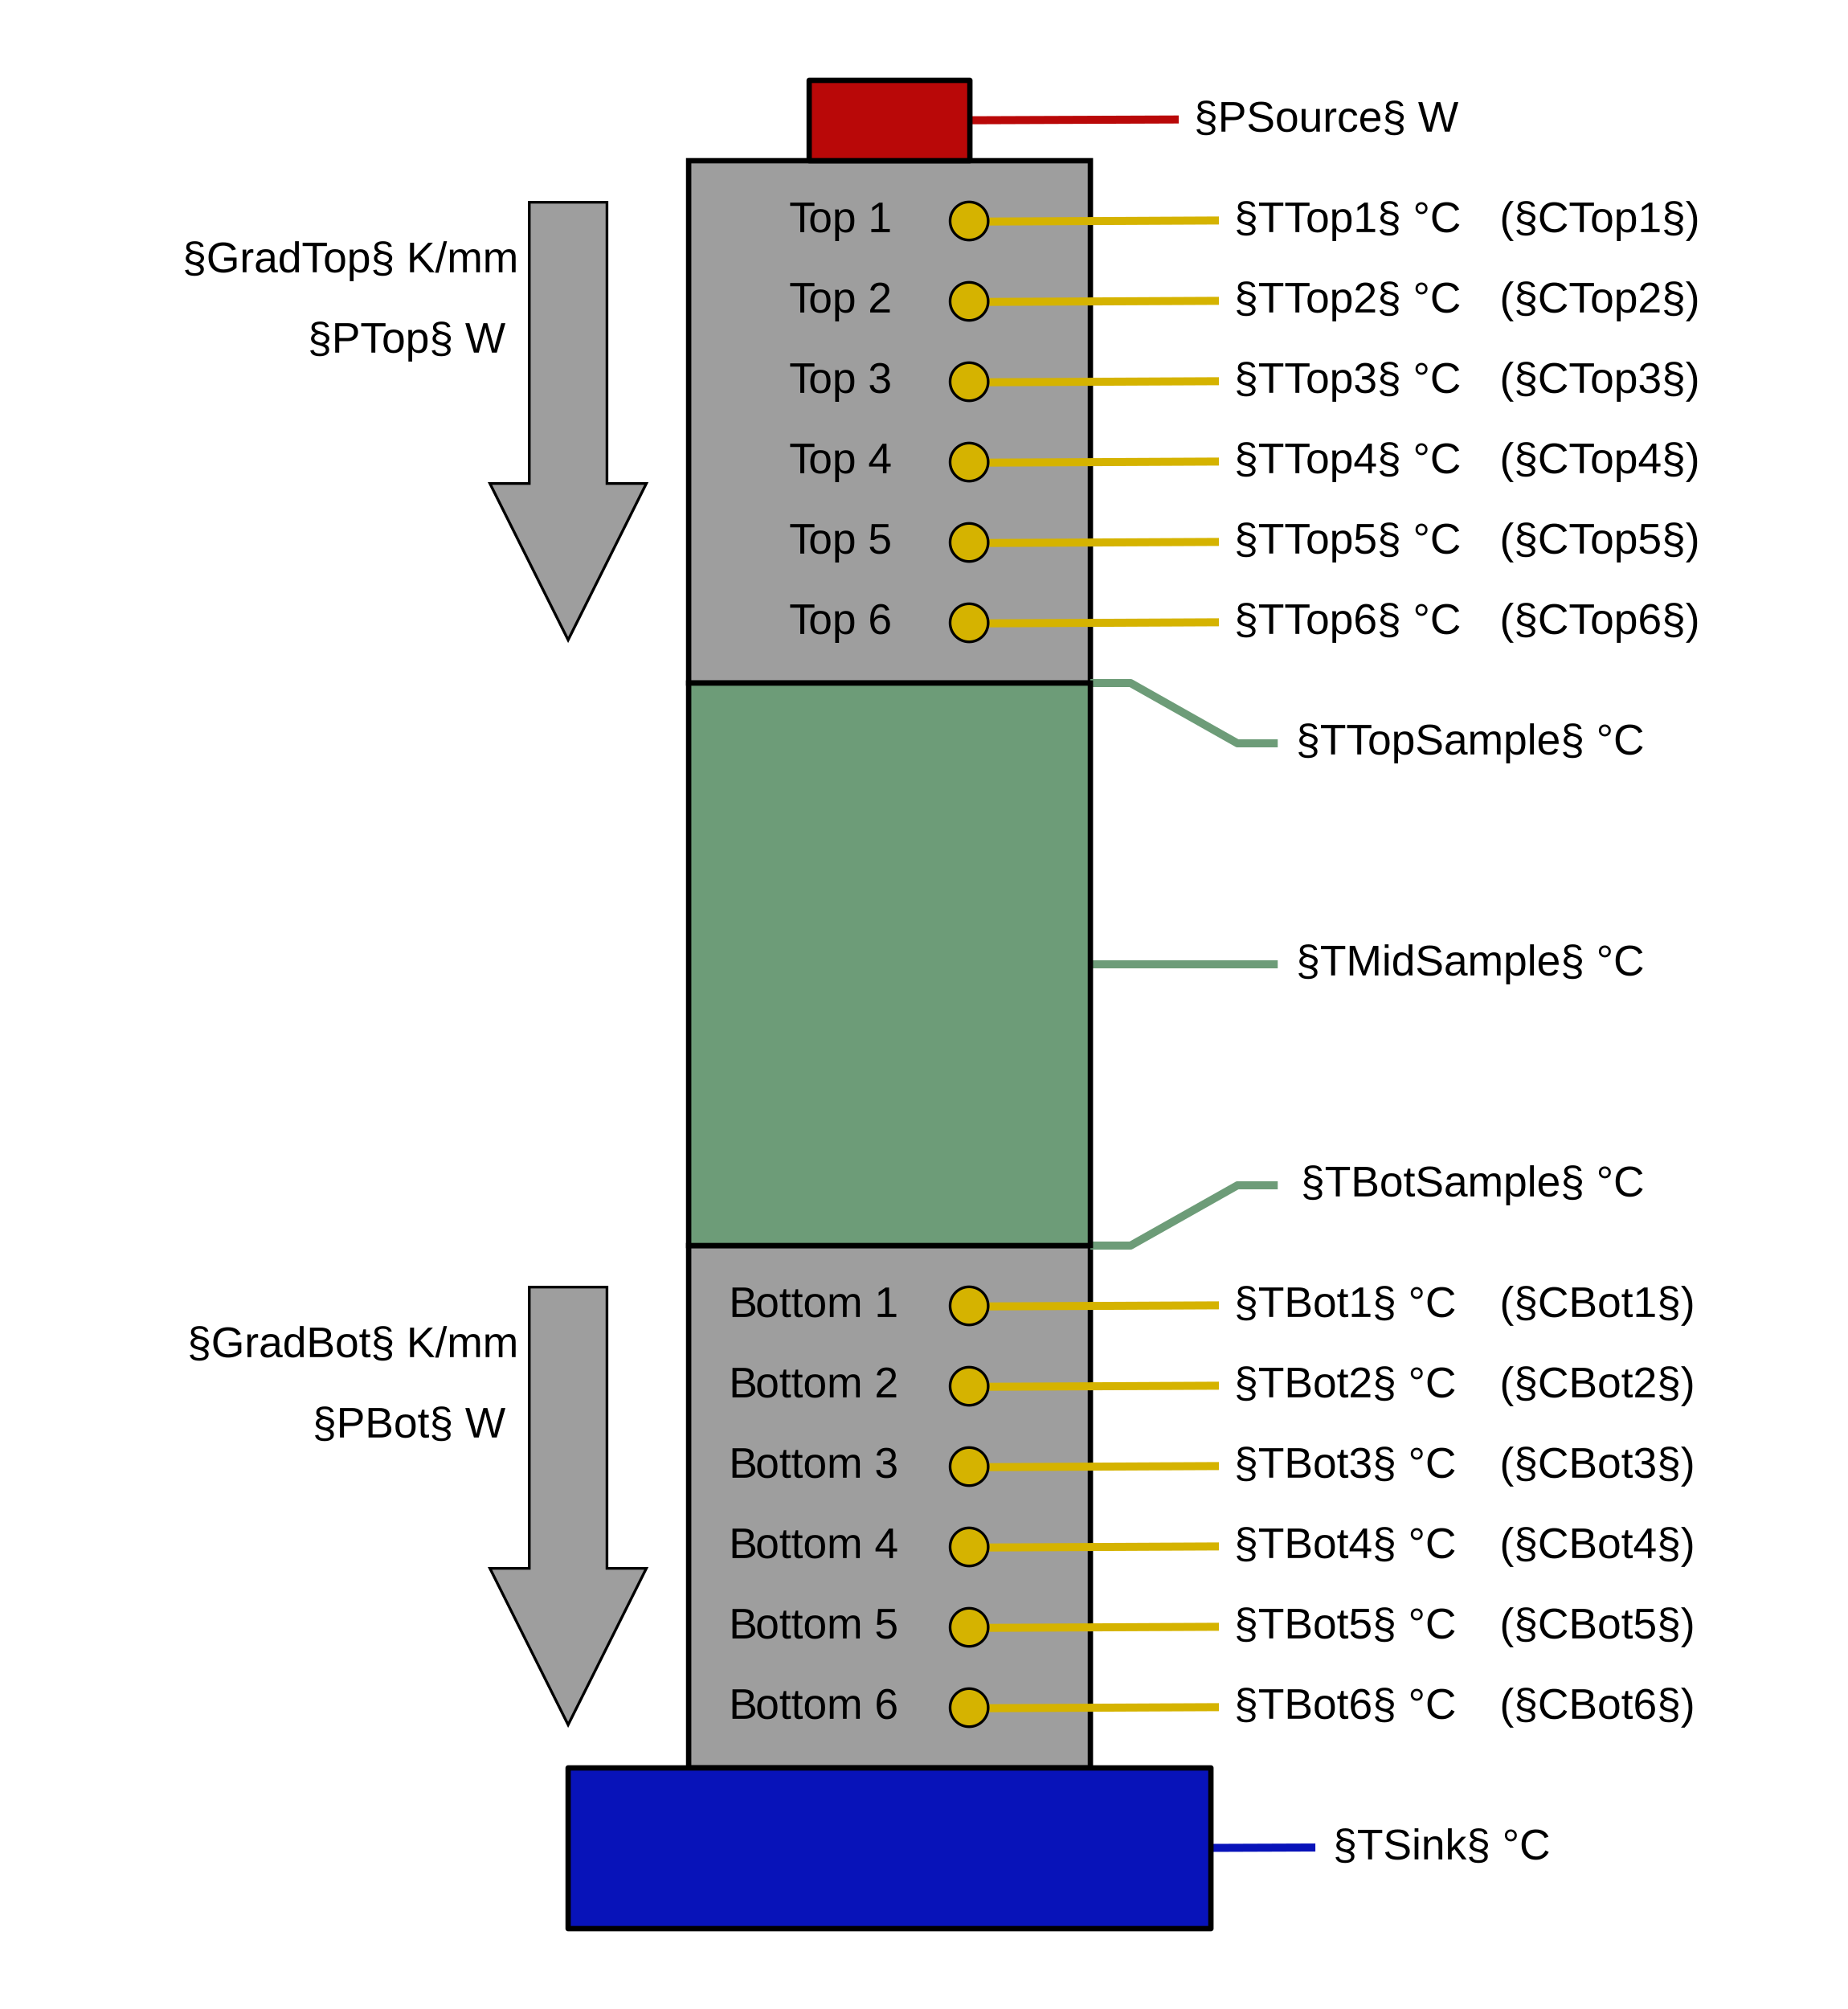
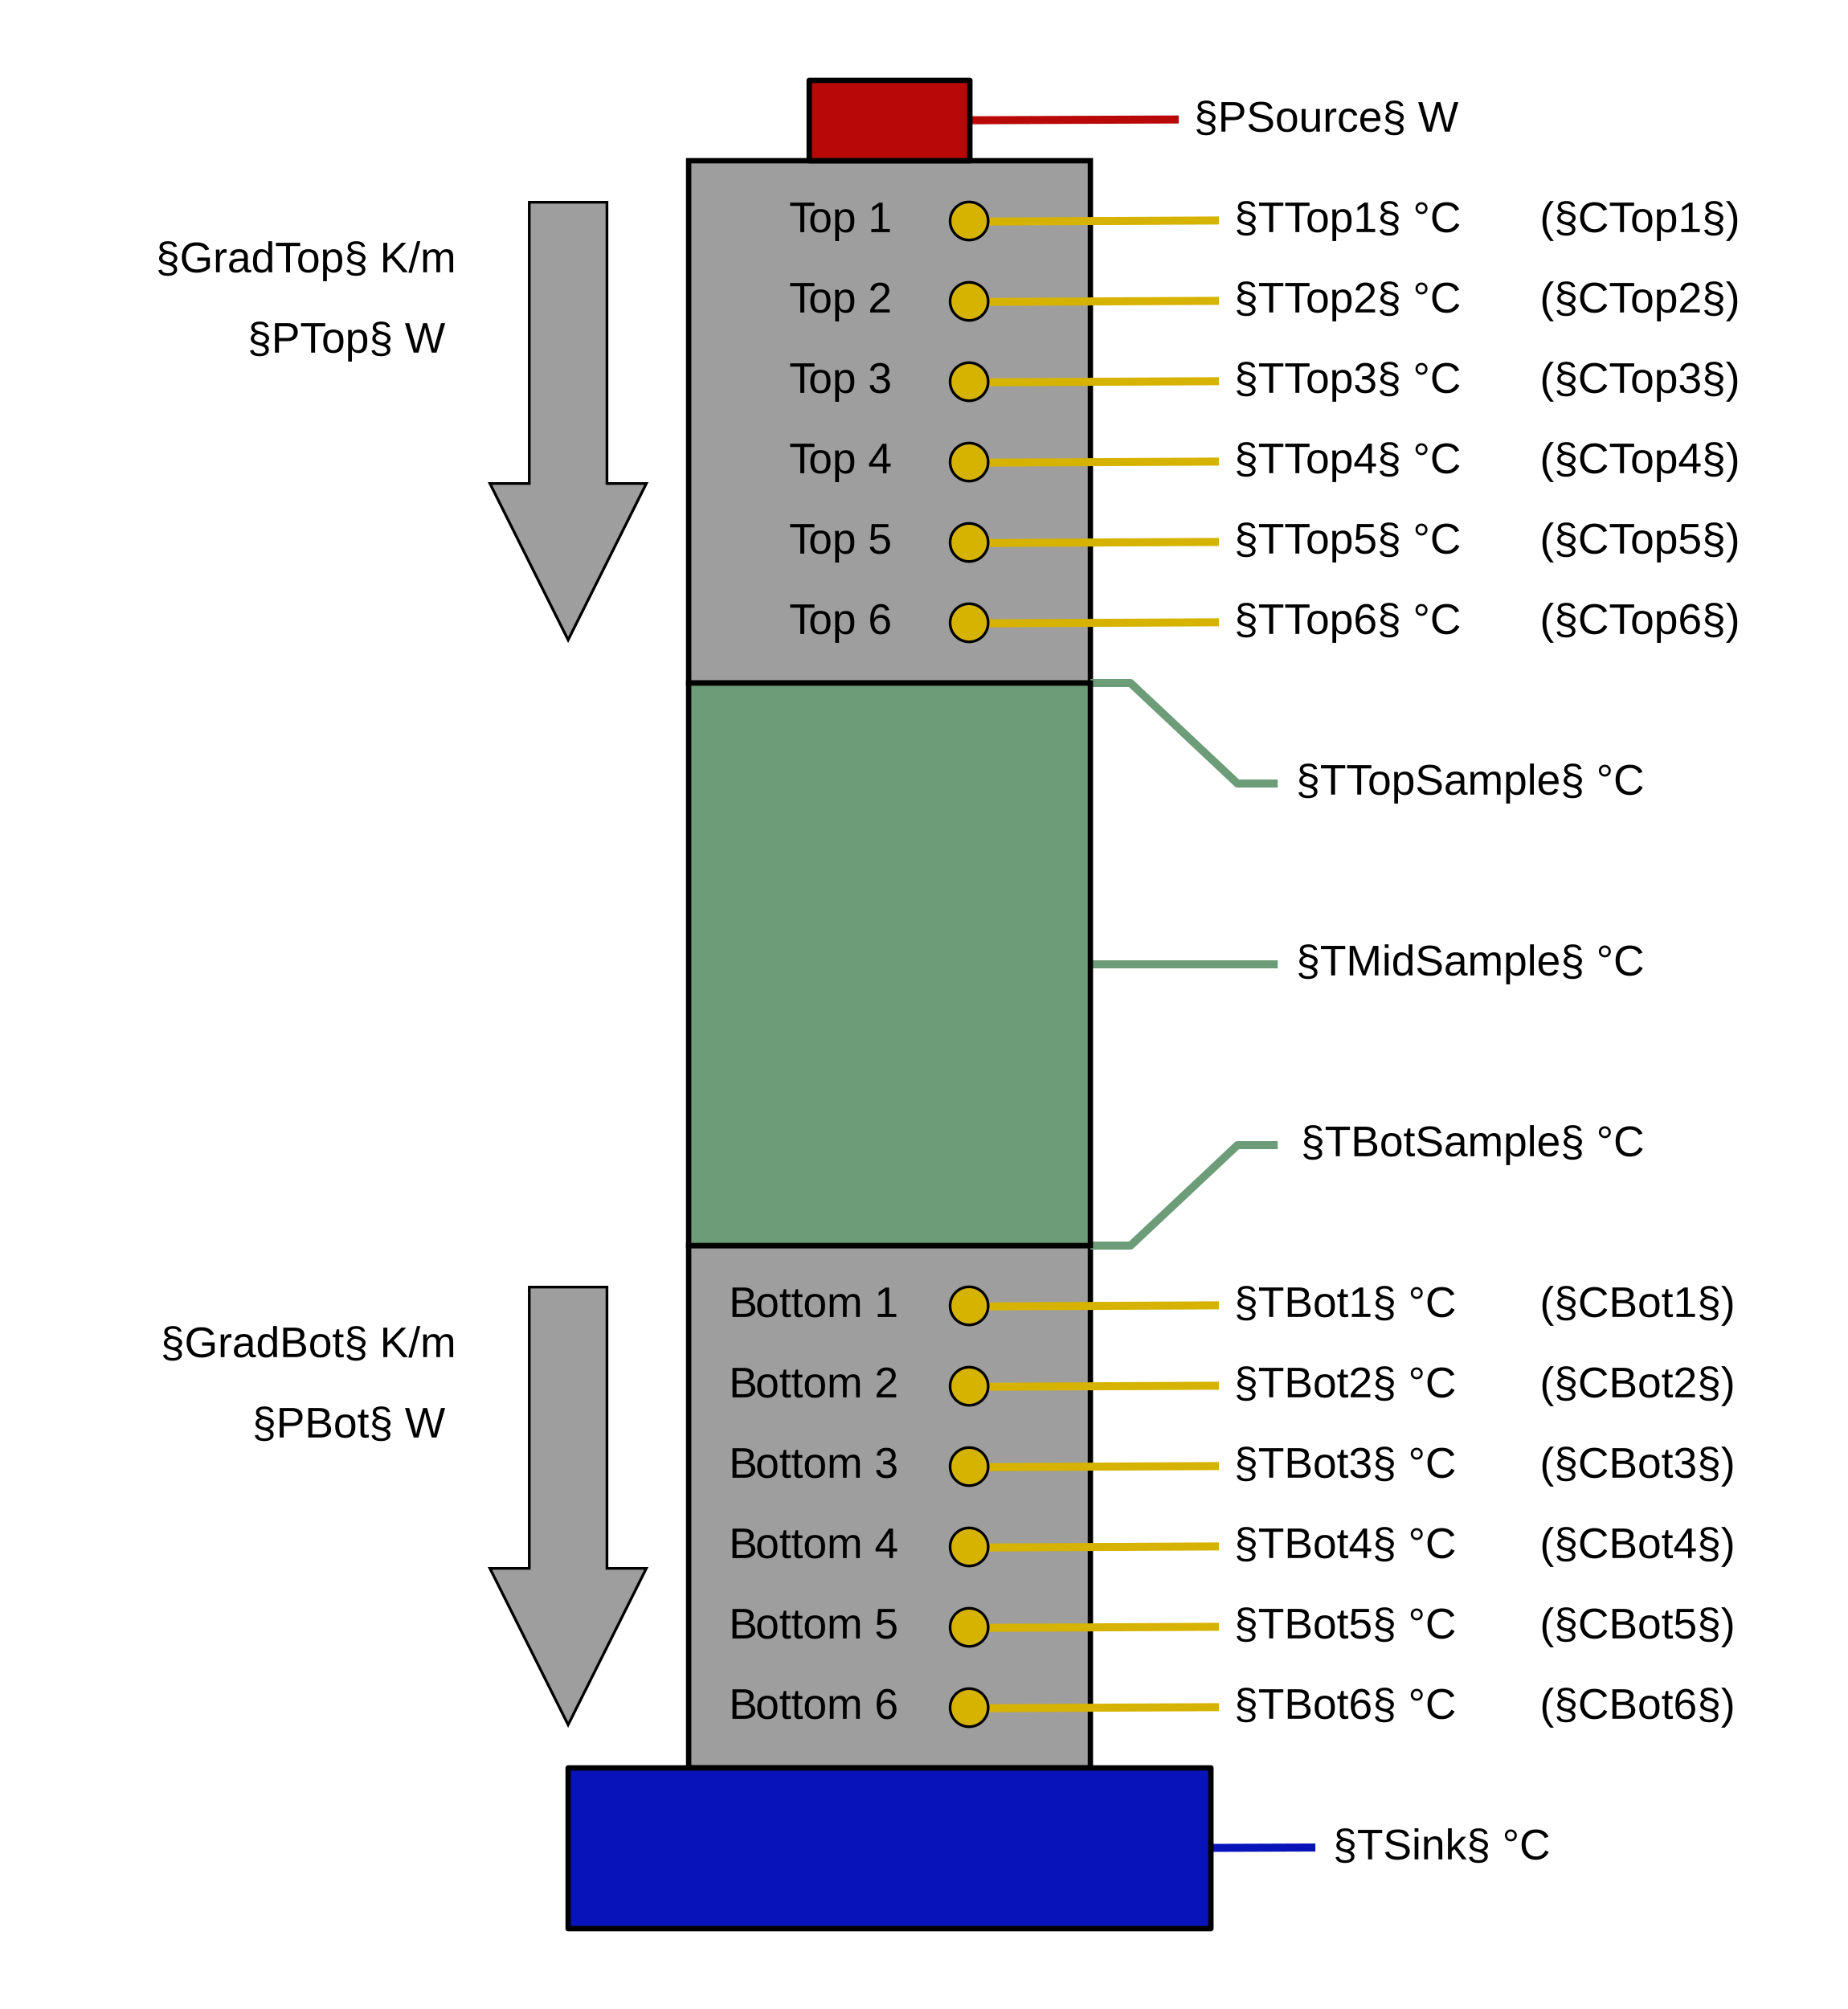
<svg xmlns="http://www.w3.org/2000/svg" width="100%" height="100%" viewBox="0 0 460 500" version="1.1" xml:space="preserve" style="fill-rule:evenodd;clip-rule:evenodd;stroke-miterlimit:1.5;">
  <g>
    <g>
      <g id="Bottom">
        <rect x="171.417" y="310" width="100" height="130" style="fill:rgb(158,158,158);stroke:black;stroke-width:1.33px;" />
        <g id="Bottom1">
          <path d="M245.972,325.138l57.444,-0.265" style="fill:none;stroke:rgb(213,179,0);stroke-width:2px;stroke-linejoin:round;" />
          <text x="181.454px" y="327.779px" style="font-family:'ArialMT', 'Arial', sans-serif;font-size:10.667px;">B<tspan x="188.035px 193.434px 195.864px 198.294px 203.693px 212.045px 214.475px " y="327.779px 327.779px 327.779px 327.779px 327.779px 327.779px 327.779px ">ottom 1</tspan>
          </text>
          <text x="307.229px" y="327.766px" style="font-family:'ArialMT', 'Arial', sans-serif;font-size:10.667px;">
            <tspan x="307.229px 312.627px 318.61px 325.191px 330.59px 333.02px 338.419px 343.818px 346.248px 349.981px " y="327.766px 327.766px 327.766px 327.766px 327.766px 327.766px 327.766px 327.766px 327.766px 327.766px ">§TBot1§ °C</tspan>
          </text>
-           <text x="373.299px" y="327.766px" style="font-family:'ArialMT', 'Arial', sans-serif;font-size:10.667px;">
-             <tspan x="373.299px 376.318px 381.717px 388.887px 395.468px 400.867px 403.297px 408.696px 414.095px " y="327.766px 327.766px 327.766px 327.766px 327.766px 327.766px 327.766px 327.766px 327.766px ">(§CBot1§)</tspan>
+           <text x="383.299px" y="327.766px" style="font-family:'ArialMT', 'Arial', sans-serif;font-size:10.667px;">
+             <tspan x="383.299px 386.318px 391.717px 398.887px 405.468px 410.867px 413.297px 418.696px 424.095px " y="327.766px 327.766px 327.766px 327.766px 327.766px 327.766px 327.766px 327.766px 327.766px ">(§CBot1§)</tspan>
          </text>
          <circle cx="241.232" cy="325.005" r="4.74" style="fill:rgb(213,179,0);stroke:black;stroke-width:0.67px;stroke-linejoin:round;" />
        </g>
        <g id="Bottom2">
          <path d="M245.972,345.138l57.444,-0.265" style="fill:none;stroke:rgb(213,179,0);stroke-width:2px;stroke-linejoin:round;" />
          <text x="181.454px" y="347.779px" style="font-family:'ArialMT', 'Arial', sans-serif;font-size:10.667px;">B<tspan x="188.035px 193.434px 195.864px 198.294px 203.693px 212.045px 214.475px " y="347.779px 347.779px 347.779px 347.779px 347.779px 347.779px 347.779px ">ottom 2</tspan>
          </text>
          <text x="307.229px" y="347.766px" style="font-family:'ArialMT', 'Arial', sans-serif;font-size:10.667px;">
            <tspan x="307.229px 312.627px 318.61px 325.191px 330.59px 333.02px 338.419px 343.818px 346.248px 349.981px " y="347.766px 347.766px 347.766px 347.766px 347.766px 347.766px 347.766px 347.766px 347.766px 347.766px ">§TBot2§ °C</tspan>
          </text>
-           <text x="373.299px" y="347.766px" style="font-family:'ArialMT', 'Arial', sans-serif;font-size:10.667px;">
-             <tspan x="373.299px 376.318px 381.717px 388.887px 395.468px 400.867px 403.297px 408.696px 414.095px " y="347.766px 347.766px 347.766px 347.766px 347.766px 347.766px 347.766px 347.766px 347.766px ">(§CBot2§)</tspan>
+           <text x="383.299px" y="347.766px" style="font-family:'ArialMT', 'Arial', sans-serif;font-size:10.667px;">
+             <tspan x="383.299px 386.318px 391.717px 398.887px 405.468px 410.867px 413.297px 418.696px 424.095px " y="347.766px 347.766px 347.766px 347.766px 347.766px 347.766px 347.766px 347.766px 347.766px ">(§CBot2§)</tspan>
          </text>
          <circle cx="241.232" cy="345.005" r="4.74" style="fill:rgb(213,179,0);stroke:black;stroke-width:0.67px;stroke-linejoin:round;" />
        </g>
        <g id="Bottom3">
          <path d="M245.972,365.138l57.444,-0.265" style="fill:none;stroke:rgb(213,179,0);stroke-width:2px;stroke-linejoin:round;" />
          <text x="181.454px" y="367.779px" style="font-family:'ArialMT', 'Arial', sans-serif;font-size:10.667px;">B<tspan x="188.035px 193.434px 195.864px 198.294px 203.693px 212.045px 214.475px " y="367.779px 367.779px 367.779px 367.779px 367.779px 367.779px 367.779px ">ottom 3</tspan>
          </text>
          <text x="307.229px" y="367.766px" style="font-family:'ArialMT', 'Arial', sans-serif;font-size:10.667px;">
            <tspan x="307.229px 312.627px 318.61px 325.191px 330.59px 333.02px 338.419px 343.818px 346.248px 349.981px " y="367.766px 367.766px 367.766px 367.766px 367.766px 367.766px 367.766px 367.766px 367.766px 367.766px ">§TBot3§ °C</tspan>
          </text>
-           <text x="373.299px" y="367.766px" style="font-family:'ArialMT', 'Arial', sans-serif;font-size:10.667px;">
-             <tspan x="373.299px 376.318px 381.717px 388.887px 395.468px 400.867px 403.297px 408.696px 414.095px " y="367.766px 367.766px 367.766px 367.766px 367.766px 367.766px 367.766px 367.766px 367.766px ">(§CBot3§)</tspan>
+           <text x="383.299px" y="367.766px" style="font-family:'ArialMT', 'Arial', sans-serif;font-size:10.667px;">
+             <tspan x="383.299px 386.318px 391.717px 398.887px 405.468px 410.867px 413.297px 418.696px 424.095px " y="367.766px 367.766px 367.766px 367.766px 367.766px 367.766px 367.766px 367.766px 367.766px ">(§CBot3§)</tspan>
          </text>
          <circle cx="241.232" cy="365.005" r="4.74" style="fill:rgb(213,179,0);stroke:black;stroke-width:0.67px;stroke-linejoin:round;" />
        </g>
        <g id="Bottom4">
          <path d="M245.972,385.138l57.444,-0.265" style="fill:none;stroke:rgb(213,179,0);stroke-width:2px;stroke-linejoin:round;" />
          <text x="181.454px" y="387.779px" style="font-family:'ArialMT', 'Arial', sans-serif;font-size:10.667px;">B<tspan x="188.035px 193.434px 195.864px 198.294px 203.693px 212.045px 214.475px " y="387.779px 387.779px 387.779px 387.779px 387.779px 387.779px 387.779px ">ottom 4</tspan>
          </text>
          <text x="307.229px" y="387.766px" style="font-family:'ArialMT', 'Arial', sans-serif;font-size:10.667px;">
            <tspan x="307.229px 312.627px 318.61px 325.191px 330.59px 333.02px 338.419px 343.818px 346.248px 349.981px " y="387.766px 387.766px 387.766px 387.766px 387.766px 387.766px 387.766px 387.766px 387.766px 387.766px ">§TBot4§ °C</tspan>
          </text>
-           <text x="373.299px" y="387.766px" style="font-family:'ArialMT', 'Arial', sans-serif;font-size:10.667px;">
-             <tspan x="373.299px 376.318px 381.717px 388.887px 395.468px 400.867px 403.297px 408.696px 414.095px " y="387.766px 387.766px 387.766px 387.766px 387.766px 387.766px 387.766px 387.766px 387.766px ">(§CBot4§)</tspan>
+           <text x="383.299px" y="387.766px" style="font-family:'ArialMT', 'Arial', sans-serif;font-size:10.667px;">
+             <tspan x="383.299px 386.318px 391.717px 398.887px 405.468px 410.867px 413.297px 418.696px 424.095px " y="387.766px 387.766px 387.766px 387.766px 387.766px 387.766px 387.766px 387.766px 387.766px ">(§CBot4§)</tspan>
          </text>
          <circle cx="241.232" cy="385.005" r="4.74" style="fill:rgb(213,179,0);stroke:black;stroke-width:0.67px;stroke-linejoin:round;" />
        </g>
        <g id="Bottom5">
          <path d="M245.972,405.138l57.444,-0.265" style="fill:none;stroke:rgb(213,179,0);stroke-width:2px;stroke-linejoin:round;" />
          <text x="181.454px" y="407.779px" style="font-family:'ArialMT', 'Arial', sans-serif;font-size:10.667px;">B<tspan x="188.035px 193.434px 195.864px 198.294px 203.693px 212.045px 214.475px " y="407.779px 407.779px 407.779px 407.779px 407.779px 407.779px 407.779px ">ottom 5</tspan>
          </text>
          <text x="307.229px" y="407.766px" style="font-family:'ArialMT', 'Arial', sans-serif;font-size:10.667px;">
            <tspan x="307.229px 312.627px 318.61px 325.191px 330.59px 333.02px 338.419px 343.818px 346.248px 349.981px " y="407.766px 407.766px 407.766px 407.766px 407.766px 407.766px 407.766px 407.766px 407.766px 407.766px ">§TBot5§ °C</tspan>
          </text>
-           <text x="373.299px" y="407.766px" style="font-family:'ArialMT', 'Arial', sans-serif;font-size:10.667px;">
-             <tspan x="373.299px 376.318px 381.717px 388.887px 395.468px 400.867px 403.297px 408.696px 414.095px " y="407.766px 407.766px 407.766px 407.766px 407.766px 407.766px 407.766px 407.766px 407.766px ">(§CBot5§)</tspan>
+           <text x="383.299px" y="407.766px" style="font-family:'ArialMT', 'Arial', sans-serif;font-size:10.667px;">
+             <tspan x="383.299px 386.318px 391.717px 398.887px 405.468px 410.867px 413.297px 418.696px 424.095px " y="407.766px 407.766px 407.766px 407.766px 407.766px 407.766px 407.766px 407.766px 407.766px ">(§CBot5§)</tspan>
          </text>
          <circle cx="241.232" cy="405.005" r="4.74" style="fill:rgb(213,179,0);stroke:black;stroke-width:0.67px;stroke-linejoin:round;" />
        </g>
        <g id="Bottom6">
          <path d="M245.972,425.138l57.444,-0.265" style="fill:none;stroke:rgb(213,179,0);stroke-width:2px;stroke-linejoin:round;" />
          <text x="181.454px" y="427.779px" style="font-family:'ArialMT', 'Arial', sans-serif;font-size:10.667px;">B<tspan x="188.035px 193.434px 195.864px 198.294px 203.693px 212.045px 214.475px " y="427.779px 427.779px 427.779px 427.779px 427.779px 427.779px 427.779px ">ottom 6</tspan>
          </text>
          <text x="307.229px" y="427.766px" style="font-family:'ArialMT', 'Arial', sans-serif;font-size:10.667px;">
            <tspan x="307.229px 312.627px 318.61px 325.191px 330.59px 333.02px 338.419px 343.818px 346.248px 349.981px " y="427.766px 427.766px 427.766px 427.766px 427.766px 427.766px 427.766px 427.766px 427.766px 427.766px ">§TBot6§ °C</tspan>
          </text>
-           <text x="373.299px" y="427.766px" style="font-family:'ArialMT', 'Arial', sans-serif;font-size:10.667px;">
-             <tspan x="373.299px 376.318px 381.717px 388.887px 395.468px 400.867px 403.297px 408.696px 414.095px " y="427.766px 427.766px 427.766px 427.766px 427.766px 427.766px 427.766px 427.766px 427.766px ">(§CBot6§)</tspan>
+           <text x="383.299px" y="427.766px" style="font-family:'ArialMT', 'Arial', sans-serif;font-size:10.667px;">
+             <tspan x="383.299px 386.318px 391.717px 398.887px 405.468px 410.867px 413.297px 418.696px 424.095px " y="427.766px 427.766px 427.766px 427.766px 427.766px 427.766px 427.766px 427.766px 427.766px ">(§CBot6§)</tspan>
          </text>
          <circle cx="241.232" cy="425.005" r="4.74" style="fill:rgb(213,179,0);stroke:black;stroke-width:0.67px;stroke-linejoin:round;" />
        </g>
      </g>
      <path d="M301.417,459.903l26,-0.097" style="fill:none;stroke:rgb(8,19,185);stroke-width:2px;stroke-linejoin:round;" />
      <rect x="141.417" y="440" width="160" height="40" style="fill:rgb(8,19,185);stroke:black;stroke-width:1.33px;stroke-linejoin:round;" />
      <text x="331.842px" y="462.76px" style="font-family:'ArialMT', 'Arial', sans-serif;font-size:10.667px;">
        <tspan x="331.842px 337.241px 343.223px 349.804px 351.641px 357.04px 361.84px 367.239px 369.669px 373.401px " y="462.76px 462.76px 462.76px 462.76px 462.76px 462.76px 462.76px 462.76px 462.76px 462.76px ">§TSink§ °C</tspan>
      </text>
    </g>
    <g>
      <g id="Top">
        <rect x="171.417" y="40" width="100" height="130" style="fill:rgb(158,158,158);stroke:black;stroke-width:1.33px;" />
        <g id="Top1">
          <path d="M245.972,55.138l57.444,-0.265" style="fill:none;stroke:rgb(213,179,0);stroke-width:2px;stroke-linejoin:round;" />
          <text x="196.447px" y="57.779px" style="font-family:'ArialMT', 'Arial', sans-serif;font-size:10.667px;">T<tspan x="201.247px 206.646px 212.045px 214.475px " y="57.779px 57.779px 57.779px 57.779px ">op 1</tspan>
          </text>
          <text x="307.229px" y="57.766px" style="font-family:'ArialMT', 'Arial', sans-serif;font-size:10.667px;">
            <tspan x="307.229px 312.627px 318.61px 323.41px 328.809px 334.208px 339.607px 345.006px 347.436px 351.168px " y="57.766px 57.766px 57.766px 57.766px 57.766px 57.766px 57.766px 57.766px 57.766px 57.766px ">§TTop1§ °C</tspan>
          </text>
-           <text x="373.299px" y="57.766px" style="font-family:'ArialMT', 'Arial', sans-serif;font-size:10.667px;">
-             <tspan x="373.299px 376.318px 381.717px 388.887px 393.687px 399.086px 404.485px 409.884px 415.283px " y="57.766px 57.766px 57.766px 57.766px 57.766px 57.766px 57.766px 57.766px 57.766px ">(§CTop1§)</tspan>
+           <text x="383.299px" y="57.766px" style="font-family:'ArialMT', 'Arial', sans-serif;font-size:10.667px;">
+             <tspan x="383.299px 386.318px 391.717px 398.887px 403.687px 409.086px 414.485px 419.884px 425.283px " y="57.766px 57.766px 57.766px 57.766px 57.766px 57.766px 57.766px 57.766px 57.766px ">(§CTop1§)</tspan>
          </text>
          <circle cx="241.232" cy="55.005" r="4.74" style="fill:rgb(213,179,0);stroke:black;stroke-width:0.67px;stroke-linejoin:round;" />
        </g>
        <g id="Top2">
          <path d="M245.972,75.138l57.444,-0.265" style="fill:none;stroke:rgb(213,179,0);stroke-width:2px;stroke-linejoin:round;" />
          <text x="196.447px" y="77.779px" style="font-family:'ArialMT', 'Arial', sans-serif;font-size:10.667px;">T<tspan x="201.247px 206.646px 212.045px 214.475px " y="77.779px 77.779px 77.779px 77.779px ">op 2</tspan>
          </text>
          <text x="307.229px" y="77.766px" style="font-family:'ArialMT', 'Arial', sans-serif;font-size:10.667px;">
            <tspan x="307.229px 312.627px 318.61px 323.41px 328.809px 334.208px 339.607px 345.006px 347.436px 351.168px " y="77.766px 77.766px 77.766px 77.766px 77.766px 77.766px 77.766px 77.766px 77.766px 77.766px ">§TTop2§ °C</tspan>
          </text>
-           <text x="373.299px" y="77.766px" style="font-family:'ArialMT', 'Arial', sans-serif;font-size:10.667px;">
-             <tspan x="373.299px 376.318px 381.717px 388.887px 393.687px 399.086px 404.485px 409.884px 415.283px " y="77.766px 77.766px 77.766px 77.766px 77.766px 77.766px 77.766px 77.766px 77.766px ">(§CTop2§)</tspan>
+           <text x="383.299px" y="77.766px" style="font-family:'ArialMT', 'Arial', sans-serif;font-size:10.667px;">
+             <tspan x="383.299px 386.318px 391.717px 398.887px 403.687px 409.086px 414.485px 419.884px 425.283px " y="77.766px 77.766px 77.766px 77.766px 77.766px 77.766px 77.766px 77.766px 77.766px ">(§CTop2§)</tspan>
          </text>
          <circle cx="241.232" cy="75.005" r="4.74" style="fill:rgb(213,179,0);stroke:black;stroke-width:0.67px;stroke-linejoin:round;" />
        </g>
        <g id="Top3">
          <path d="M245.972,95.138l57.444,-0.265" style="fill:none;stroke:rgb(213,179,0);stroke-width:2px;stroke-linejoin:round;" />
          <text x="196.447px" y="97.779px" style="font-family:'ArialMT', 'Arial', sans-serif;font-size:10.667px;">T<tspan x="201.247px 206.646px 212.045px 214.475px " y="97.779px 97.779px 97.779px 97.779px ">op 3</tspan>
          </text>
          <text x="307.229px" y="97.766px" style="font-family:'ArialMT', 'Arial', sans-serif;font-size:10.667px;">
            <tspan x="307.229px 312.627px 318.61px 323.41px 328.809px 334.208px 339.607px 345.006px 347.436px 351.168px " y="97.766px 97.766px 97.766px 97.766px 97.766px 97.766px 97.766px 97.766px 97.766px 97.766px ">§TTop3§ °C</tspan>
          </text>
-           <text x="373.299px" y="97.766px" style="font-family:'ArialMT', 'Arial', sans-serif;font-size:10.667px;">
-             <tspan x="373.299px 376.318px 381.717px 388.887px 393.687px 399.086px 404.485px 409.884px 415.283px " y="97.766px 97.766px 97.766px 97.766px 97.766px 97.766px 97.766px 97.766px 97.766px ">(§CTop3§)</tspan>
+           <text x="383.299px" y="97.766px" style="font-family:'ArialMT', 'Arial', sans-serif;font-size:10.667px;">
+             <tspan x="383.299px 386.318px 391.717px 398.887px 403.687px 409.086px 414.485px 419.884px 425.283px " y="97.766px 97.766px 97.766px 97.766px 97.766px 97.766px 97.766px 97.766px 97.766px ">(§CTop3§)</tspan>
          </text>
          <circle cx="241.232" cy="95.005" r="4.74" style="fill:rgb(213,179,0);stroke:black;stroke-width:0.67px;stroke-linejoin:round;" />
        </g>
        <g id="Top4">
          <path d="M245.972,115.138l57.444,-0.265" style="fill:none;stroke:rgb(213,179,0);stroke-width:2px;stroke-linejoin:round;" />
          <text x="196.447px" y="117.779px" style="font-family:'ArialMT', 'Arial', sans-serif;font-size:10.667px;">T<tspan x="201.247px 206.646px 212.045px 214.475px " y="117.779px 117.779px 117.779px 117.779px ">op 4</tspan>
          </text>
          <text x="307.229px" y="117.766px" style="font-family:'ArialMT', 'Arial', sans-serif;font-size:10.667px;">
            <tspan x="307.229px 312.627px 318.61px 323.41px 328.809px 334.208px 339.607px 345.006px 347.436px 351.168px " y="117.766px 117.766px 117.766px 117.766px 117.766px 117.766px 117.766px 117.766px 117.766px 117.766px ">§TTop4§ °C</tspan>
          </text>
-           <text x="373.299px" y="117.766px" style="font-family:'ArialMT', 'Arial', sans-serif;font-size:10.667px;">
-             <tspan x="373.299px 376.318px 381.717px 388.887px 393.687px 399.086px 404.485px 409.884px 415.283px " y="117.766px 117.766px 117.766px 117.766px 117.766px 117.766px 117.766px 117.766px 117.766px ">(§CTop4§)</tspan>
+           <text x="383.299px" y="117.766px" style="font-family:'ArialMT', 'Arial', sans-serif;font-size:10.667px;">
+             <tspan x="383.299px 386.318px 391.717px 398.887px 403.687px 409.086px 414.485px 419.884px 425.283px " y="117.766px 117.766px 117.766px 117.766px 117.766px 117.766px 117.766px 117.766px 117.766px ">(§CTop4§)</tspan>
          </text>
          <circle cx="241.232" cy="115.005" r="4.74" style="fill:rgb(213,179,0);stroke:black;stroke-width:0.67px;stroke-linejoin:round;" />
        </g>
        <g id="Top5">
          <path d="M245.972,135.138l57.444,-0.265" style="fill:none;stroke:rgb(213,179,0);stroke-width:2px;stroke-linejoin:round;" />
          <text x="196.447px" y="137.779px" style="font-family:'ArialMT', 'Arial', sans-serif;font-size:10.667px;">T<tspan x="201.247px 206.646px 212.045px 214.475px " y="137.779px 137.779px 137.779px 137.779px ">op 5</tspan>
          </text>
          <text x="307.229px" y="137.766px" style="font-family:'ArialMT', 'Arial', sans-serif;font-size:10.667px;">
            <tspan x="307.229px 312.627px 318.61px 323.41px 328.809px 334.208px 339.607px 345.006px 347.436px 351.168px " y="137.766px 137.766px 137.766px 137.766px 137.766px 137.766px 137.766px 137.766px 137.766px 137.766px ">§TTop5§ °C</tspan>
          </text>
-           <text x="373.299px" y="137.766px" style="font-family:'ArialMT', 'Arial', sans-serif;font-size:10.667px;">
-             <tspan x="373.299px 376.318px 381.717px 388.887px 393.687px 399.086px 404.485px 409.884px 415.283px " y="137.766px 137.766px 137.766px 137.766px 137.766px 137.766px 137.766px 137.766px 137.766px ">(§CTop5§)</tspan>
+           <text x="383.299px" y="137.766px" style="font-family:'ArialMT', 'Arial', sans-serif;font-size:10.667px;">
+             <tspan x="383.299px 386.318px 391.717px 398.887px 403.687px 409.086px 414.485px 419.884px 425.283px " y="137.766px 137.766px 137.766px 137.766px 137.766px 137.766px 137.766px 137.766px 137.766px ">(§CTop5§)</tspan>
          </text>
          <circle cx="241.232" cy="135.005" r="4.74" style="fill:rgb(213,179,0);stroke:black;stroke-width:0.67px;stroke-linejoin:round;" />
        </g>
        <g id="Top6">
          <path d="M245.972,155.138l57.444,-0.265" style="fill:none;stroke:rgb(213,179,0);stroke-width:2px;stroke-linejoin:round;" />
          <text x="196.447px" y="157.779px" style="font-family:'ArialMT', 'Arial', sans-serif;font-size:10.667px;">T<tspan x="201.247px 206.646px 212.045px 214.475px " y="157.779px 157.779px 157.779px 157.779px ">op 6</tspan>
          </text>
          <text x="307.229px" y="157.766px" style="font-family:'ArialMT', 'Arial', sans-serif;font-size:10.667px;">
            <tspan x="307.229px 312.627px 318.61px 323.41px 328.809px 334.208px 339.607px 345.006px 347.436px 351.168px " y="157.766px 157.766px 157.766px 157.766px 157.766px 157.766px 157.766px 157.766px 157.766px 157.766px ">§TTop6§ °C</tspan>
          </text>
-           <text x="373.299px" y="157.766px" style="font-family:'ArialMT', 'Arial', sans-serif;font-size:10.667px;">
-             <tspan x="373.299px 376.318px 381.717px 388.887px 393.687px 399.086px 404.485px 409.884px 415.283px " y="157.766px 157.766px 157.766px 157.766px 157.766px 157.766px 157.766px 157.766px 157.766px ">(§CTop6§)</tspan>
+           <text x="383.299px" y="157.766px" style="font-family:'ArialMT', 'Arial', sans-serif;font-size:10.667px;">
+             <tspan x="383.299px 386.318px 391.717px 398.887px 403.687px 409.086px 414.485px 419.884px 425.283px " y="157.766px 157.766px 157.766px 157.766px 157.766px 157.766px 157.766px 157.766px 157.766px ">(§CTop6§)</tspan>
          </text>
          <circle cx="241.232" cy="155.005" r="4.74" style="fill:rgb(213,179,0);stroke:black;stroke-width:0.67px;stroke-linejoin:round;" />
        </g>
      </g>
      <path d="M241.417,29.929l51.999,-0.194" style="fill:none;stroke:rgb(185,8,8);stroke-width:2px;stroke-linejoin:round;" />
      <rect x="201.417" y="20" width="40" height="20" style="fill:rgb(185,8,8);stroke:black;stroke-width:1.33px;stroke-linejoin:round;" />
      <text x="297.229px" y="32.76px" style="font-family:'ArialMT', 'Arial', sans-serif;font-size:10.667px;">
        <tspan x="297.229px 302.627px 309.209px 315.79px 321.189px 326.588px 329.607px 334.407px 339.806px 345.205px 347.635px " y="32.76px 32.76px 32.76px 32.76px 32.76px 32.76px 32.76px 32.76px 32.76px 32.76px 32.76px ">§PSource§ W</tspan>
      </text>
    </g>
    <g>
-       <path d="M271.417,170l10,-0l26.615,15.005l10.019,0" style="fill:none;stroke:rgb(109,156,120);stroke-width:2px;stroke-linejoin:round;" />
-       <path d="M271.417,310l10,0l26.615,-15.005l10.019,-0" style="fill:none;stroke:rgb(109,156,120);stroke-width:2px;stroke-linejoin:round;" />
+       <path d="M271.417,170l10,-0l26.615,25.005l10.019,0" style="fill:none;stroke:rgb(109,156,120);stroke-width:2px;stroke-linejoin:round;" />
+       <path d="M271.417,310l10,0l26.615,-25.005l10.019,-0" style="fill:none;stroke:rgb(109,156,120);stroke-width:2px;stroke-linejoin:round;" />
      <path d="M271.417,240l46.634,0" style="fill:none;stroke:rgb(109,156,120);stroke-width:2px;stroke-linejoin:round;" />
      <rect x="171.417" y="170" width="100" height="140" style="fill:rgb(109,156,120);stroke:black;stroke-width:1.33px;" />
-       <text x="322.629px" y="187.766px" style="font-family:'ArialMT', 'Arial', sans-serif;font-size:10.667px;">
-         <tspan x="322.629px 328.028px 334.01px 338.81px 344.209px 349.608px 356.189px 361.588px 369.94px 375.339px 377.176px 382.575px 387.974px 390.404px 394.136px " y="187.766px 187.766px 187.766px 187.766px 187.766px 187.766px 187.766px 187.766px 187.766px 187.766px 187.766px 187.766px 187.766px 187.766px 187.766px ">§TTopSample§ °C</tspan>
-       </text>
-       <text x="323.816px" y="297.755px" style="font-family:'ArialMT', 'Arial', sans-serif;font-size:10.667px;">
-         <tspan x="323.816px 329.215px 335.198px 341.779px 347.178px 349.608px 356.189px 361.588px 369.94px 375.339px 377.176px 382.575px 387.974px 390.404px 394.136px " y="297.755px 297.755px 297.755px 297.755px 297.755px 297.755px 297.755px 297.755px 297.755px 297.755px 297.755px 297.755px 297.755px 297.755px 297.755px ">§TBotSample§ °C</tspan>
+       <text x="322.629px" y="197.766px" style="font-family:'ArialMT', 'Arial', sans-serif;font-size:10.667px;">
+         <tspan x="322.629px 328.028px 334.01px 338.81px 344.209px 349.608px 356.189px 361.588px 369.94px 375.339px 377.176px 382.575px 387.974px 390.404px 394.136px " y="197.766px 197.766px 197.766px 197.766px 197.766px 197.766px 197.766px 197.766px 197.766px 197.766px 197.766px 197.766px 197.766px 197.766px 197.766px ">§TTopSample§ °C</tspan>
+       </text>
+       <text x="323.816px" y="287.755px" style="font-family:'ArialMT', 'Arial', sans-serif;font-size:10.667px;">
+         <tspan x="323.816px 329.215px 335.198px 341.779px 347.178px 349.608px 356.189px 361.588px 369.94px 375.339px 377.176px 382.575px 387.974px 390.404px 394.136px " y="287.755px 287.755px 287.755px 287.755px 287.755px 287.755px 287.755px 287.755px 287.755px 287.755px 287.755px 287.755px 287.755px 287.755px 287.755px ">§TBotSample§ °C</tspan>
      </text>
      <text x="322.639px" y="242.76px" style="font-family:'ArialMT', 'Arial', sans-serif;font-size:10.667px;">
        <tspan x="322.639px 328.038px 334.02px 342.373px 344.209px 349.608px 356.189px 361.588px 369.94px 375.339px 377.176px 382.575px 387.974px 390.404px 394.136px " y="242.76px 242.76px 242.76px 242.76px 242.76px 242.76px 242.76px 242.76px 242.76px 242.76px 242.76px 242.76px 242.76px 242.76px 242.76px ">§TMidSample§ °C</tspan>
      </text>
    </g>
    <g>
      <path d="M131.417,50l20,-0l0,70l10,-0l-20,40l-20,-40l10,-0l0,-70Z" style="fill:rgb(158,158,158);" />
      <path d="M131.417,50l20,-0l0,70l10,-0l-20,40l-20,-40l10,-0l0,-70Zm0.667,0.667l18.667,-0c-0,-0 -0,70 -0,70l9.588,-0c-0,-0 -18.922,37.842 -18.922,37.842c0,0 -18.921,-37.842 -18.921,-37.842c-0,-0 9.588,-0 9.588,-0l-0,-70Z" />
-       <text x="45.45px" y="67.766px" style="font-family:'ArialMT', 'Arial', sans-serif;font-size:10.667px;">
-         <tspan x="45.45px 50.849px 58.612px 61.631px 67.03px 72.429px 77.229px 82.628px 88.027px 93.426px 95.856px 102.437px 104.867px 113.219px " y="67.766px 67.766px 67.766px 67.766px 67.766px 67.766px 67.766px 67.766px 67.766px 67.766px 67.766px 67.766px 67.766px 67.766px ">§GradTop§ K/mm</tspan>
-       </text>
-       <text x="76.63px" y="87.766px" style="font-family:'ArialMT', 'Arial', sans-serif;font-size:10.667px;">
-         <tspan x="76.63px 82.029px 88.61px 93.41px 98.809px 104.208px 109.607px 112.037px " y="87.766px 87.766px 87.766px 87.766px 87.766px 87.766px 87.766px 87.766px ">§PTop§ W</tspan>
+       <text x="38.802px" y="67.766px" style="font-family:'ArialMT', 'Arial', sans-serif;font-size:10.667px;">
+         <tspan x="38.802px 44.201px 51.964px 54.983px 60.382px 65.781px 70.581px 75.98px 81.379px 86.778px 89.208px 95.789px 98.219px " y="67.766px 67.766px 67.766px 67.766px 67.766px 67.766px 67.766px 67.766px 67.766px 67.766px 67.766px 67.766px 67.766px ">§GradTop§ K/m</tspan>
+       </text>
+       <text x="61.63px" y="87.766px" style="font-family:'ArialMT', 'Arial', sans-serif;font-size:10.667px;">
+         <tspan x="61.63px 67.029px 73.61px 78.41px 83.809px 89.208px 94.607px 97.037px " y="87.766px 87.766px 87.766px 87.766px 87.766px 87.766px 87.766px 87.766px ">§PTop§ W</tspan>
      </text>
    </g>
    <g>
      <path d="M131.417,320l20,0l0,70l10,0l-20,40l-20,-40l10,0l0,-70Z" style="fill:rgb(158,158,158);" />
      <path d="M131.417,320l20,0l0,70l10,-0l-20,40l-20,-40l10,-0l0,-70Zm0.667,0.667l18.667,-0c-0,-0 -0,70 -0,70l9.588,-0c-0,-0 -18.922,37.842 -18.922,37.842c0,0 -18.921,-37.842 -18.921,-37.842c-0,-0 9.588,-0 9.588,-0l-0,-70Z" />
-       <text x="46.637px" y="337.766px" style="font-family:'ArialMT', 'Arial', sans-serif;font-size:10.667px;">
-         <tspan x="46.637px 52.036px 59.8px 62.818px 68.217px 73.616px 80.198px 85.596px 88.027px 93.426px 95.856px 102.437px 104.867px 113.219px " y="337.766px 337.766px 337.766px 337.766px 337.766px 337.766px 337.766px 337.766px 337.766px 337.766px 337.766px 337.766px 337.766px 337.766px ">§GradBot§ K/mm</tspan>
-       </text>
-       <text x="77.817px" y="357.766px" style="font-family:'ArialMT', 'Arial', sans-serif;font-size:10.667px;">
-         <tspan x="77.817px 83.216px 89.798px 96.379px 101.778px 104.208px 109.607px 112.037px " y="357.766px 357.766px 357.766px 357.766px 357.766px 357.766px 357.766px 357.766px ">§PBot§ W</tspan>
+       <text x="39.989px" y="337.766px" style="font-family:'ArialMT', 'Arial', sans-serif;font-size:10.667px;">
+         <tspan x="39.989px 45.388px 53.152px 56.17px 61.569px 66.968px 73.55px 78.949px 81.379px 86.778px 89.208px 95.789px 98.219px " y="337.766px 337.766px 337.766px 337.766px 337.766px 337.766px 337.766px 337.766px 337.766px 337.766px 337.766px 337.766px 337.766px ">§GradBot§ K/m</tspan>
+       </text>
+       <text x="62.817px" y="357.766px" style="font-family:'ArialMT', 'Arial', sans-serif;font-size:10.667px;">
+         <tspan x="62.817px 68.216px 74.798px 81.379px 86.778px 89.208px 94.607px 97.037px " y="357.766px 357.766px 357.766px 357.766px 357.766px 357.766px 357.766px 357.766px ">§PBot§ W</tspan>
      </text>
    </g>
  </g>
</svg>
